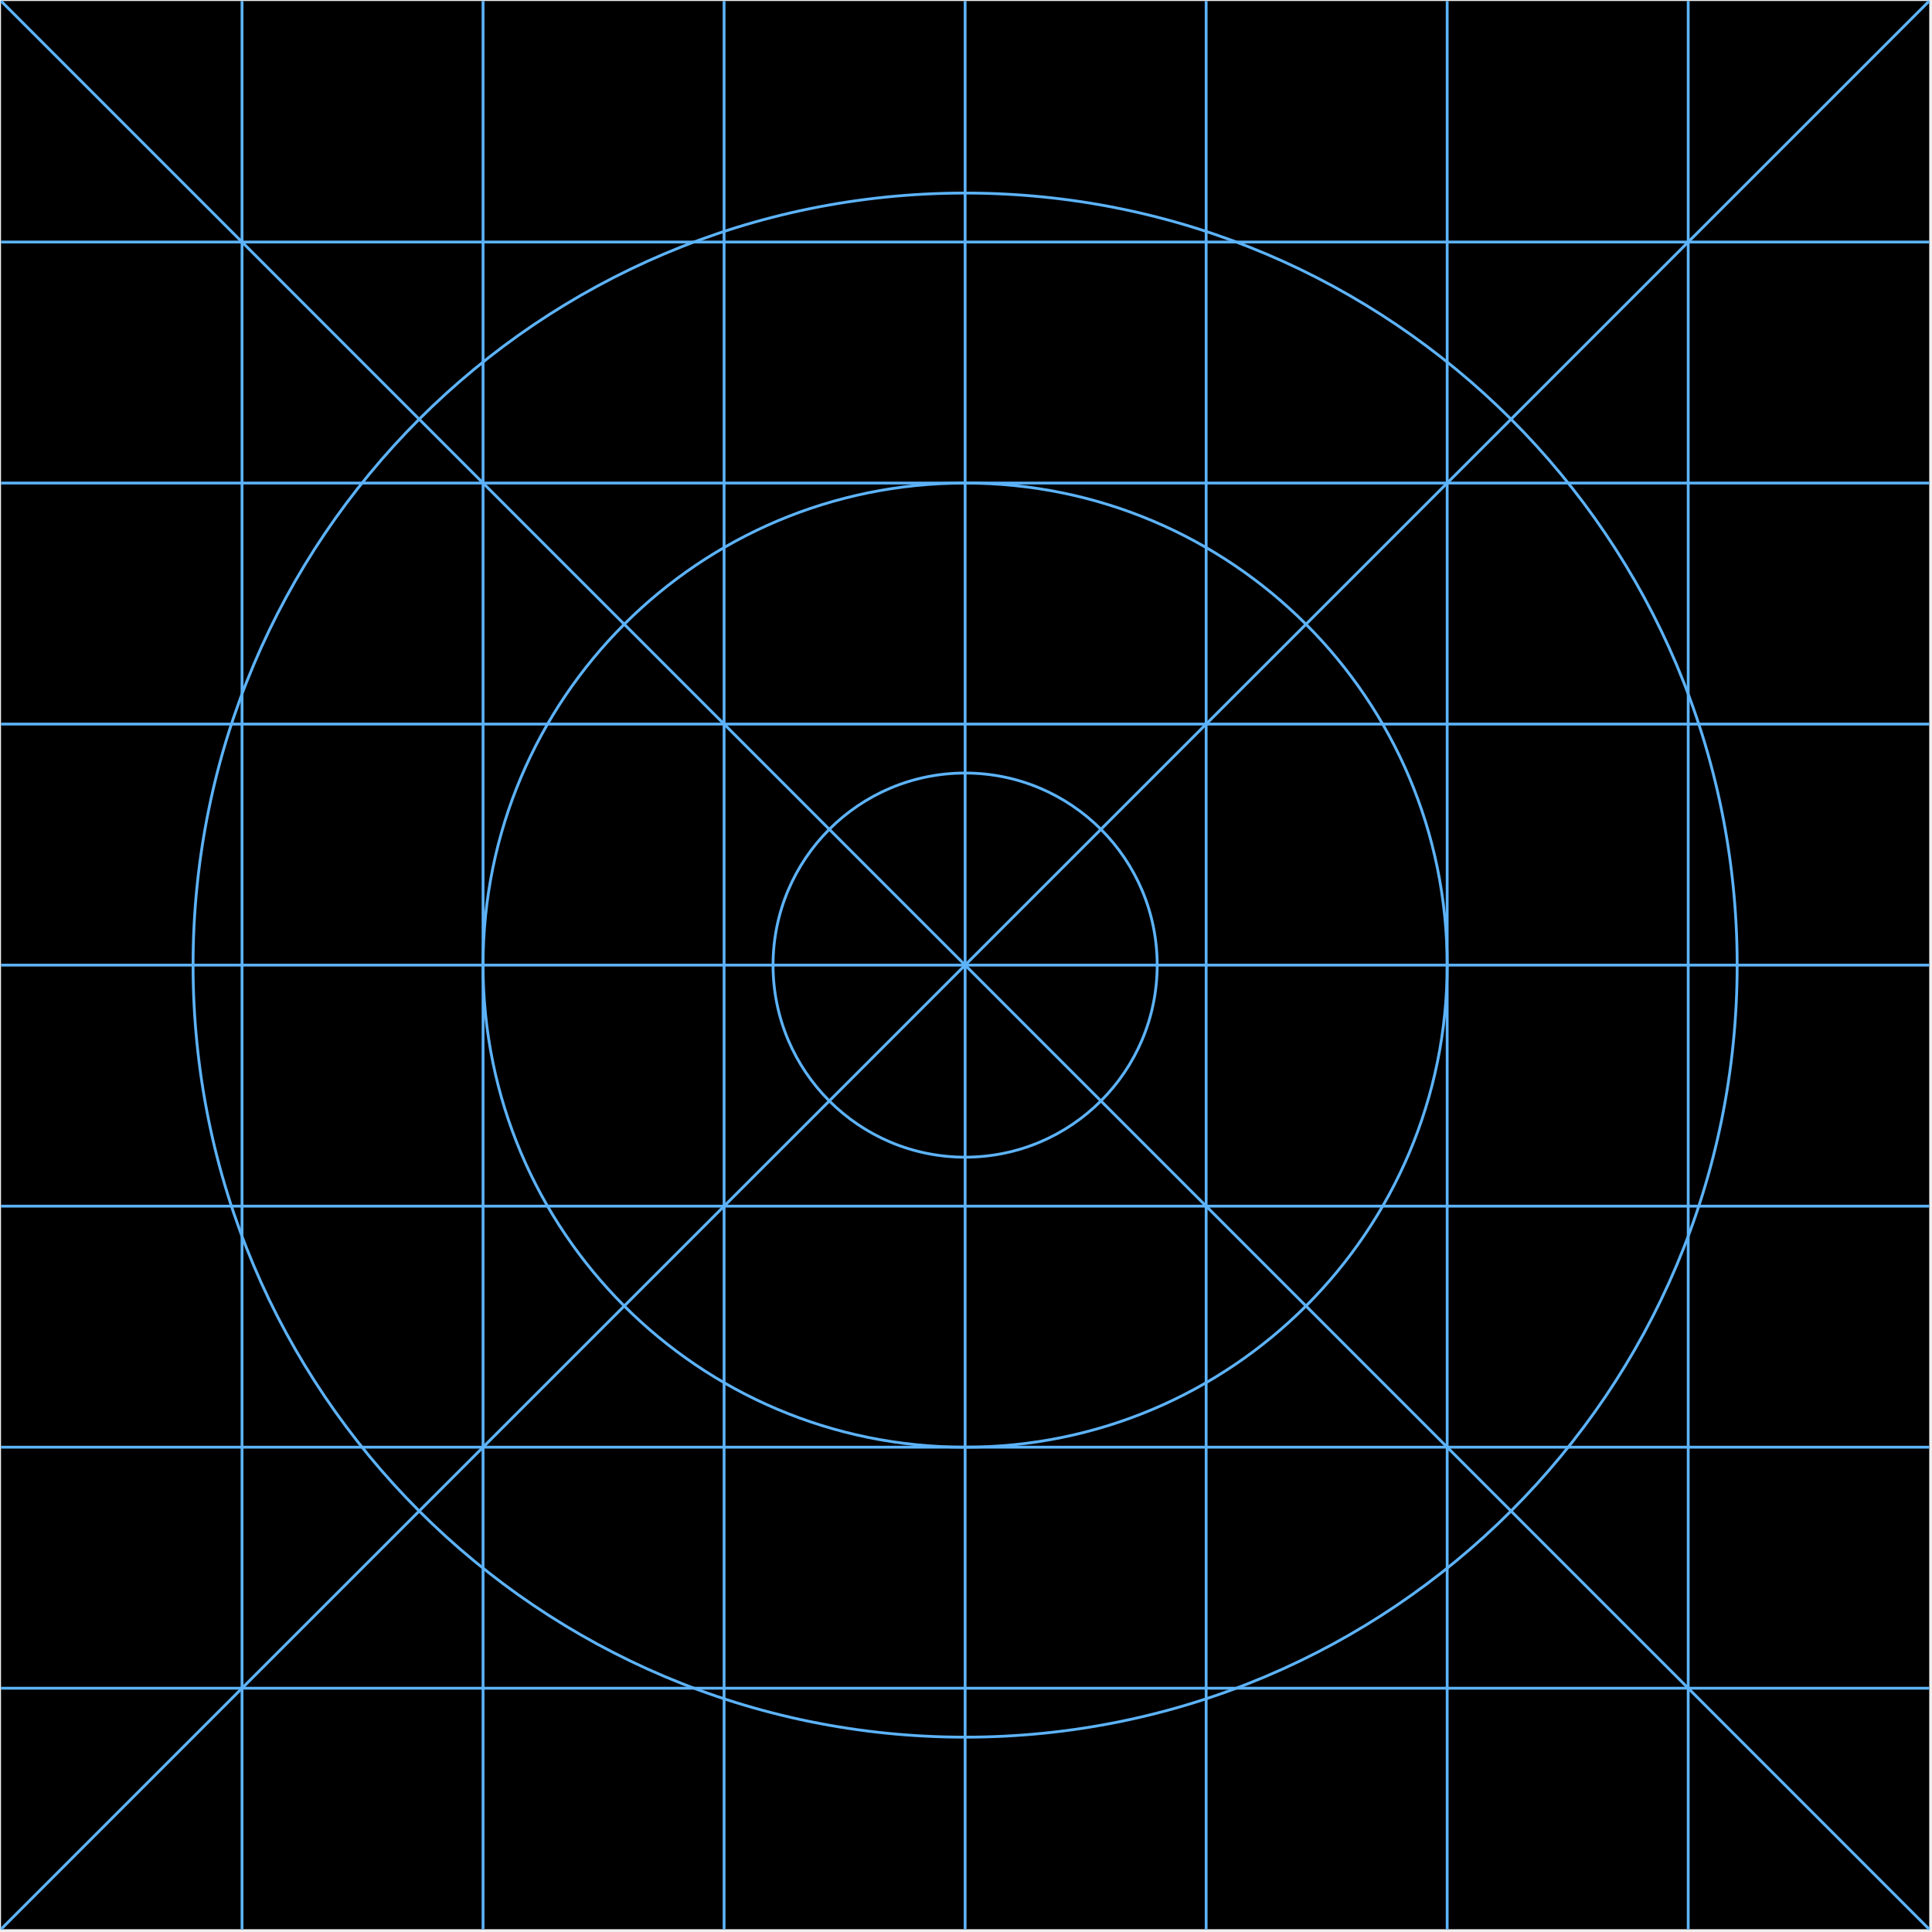
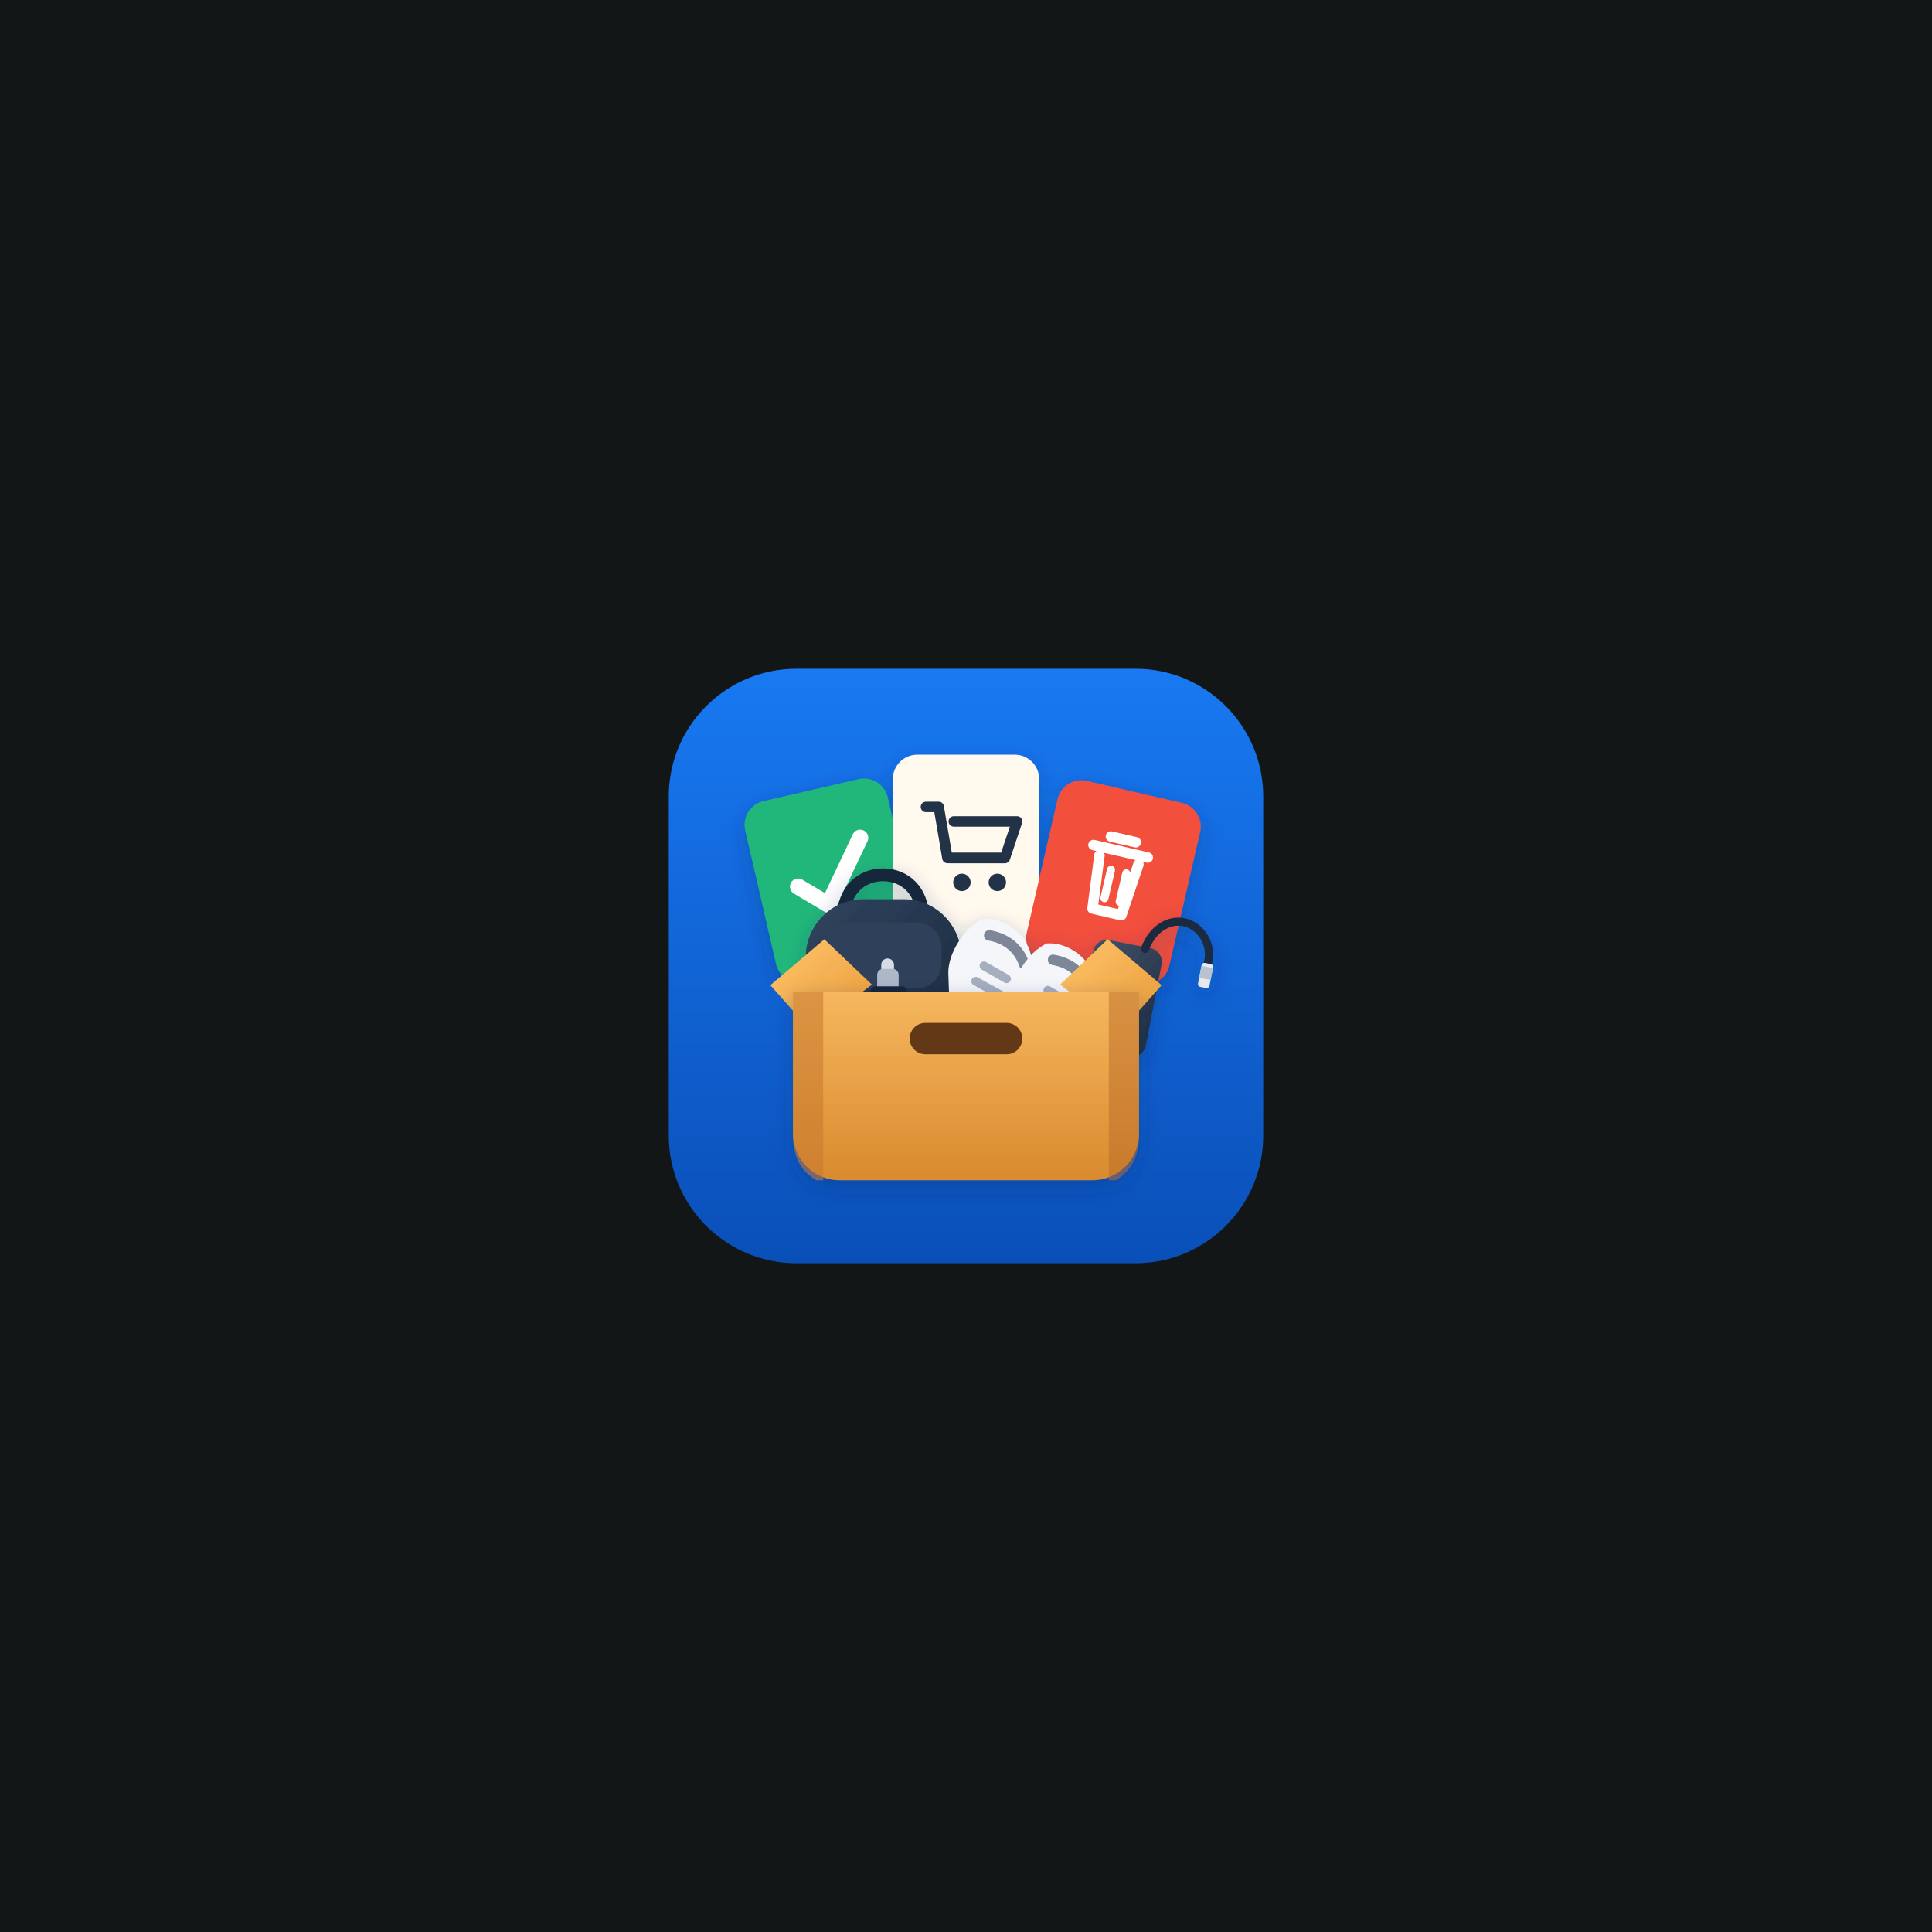
- <svg xmlns="http://www.w3.org/2000/svg" width="1026" height="1026" viewBox="0 0 1026 1026" fill="none">
-   <rect width="1024" height="1024" transform="translate(0.53033 0.530334)" fill="black" style="fill:black;fill-opacity:1;" />
-   <path d="M1024.53 896.53H0.53" stroke="#5DB3F9" style="stroke:#5DB3F9;stroke:color(display-p3 0.365 0.702 0.977);stroke-opacity:1;" stroke-width="1.5" stroke-miterlimit="10" />
-   <path d="M1024.53 768.53H0.53" stroke="#5DB3F9" style="stroke:#5DB3F9;stroke:color(display-p3 0.365 0.702 0.977);stroke-opacity:1;" stroke-width="1.5" stroke-miterlimit="10" />
-   <path d="M1024.53 640.53H0.53" stroke="#5DB3F9" style="stroke:#5DB3F9;stroke:color(display-p3 0.365 0.702 0.977);stroke-opacity:1;" stroke-width="1.5" stroke-miterlimit="10" />
-   <path d="M1024.53 512.53H0.53" stroke="#5DB3F9" style="stroke:#5DB3F9;stroke:color(display-p3 0.365 0.702 0.977);stroke-opacity:1;" stroke-width="1.5" stroke-miterlimit="10" />
-   <path d="M1024.53 384.53H0.53" stroke="#5DB3F9" style="stroke:#5DB3F9;stroke:color(display-p3 0.365 0.702 0.977);stroke-opacity:1;" stroke-width="1.5" stroke-miterlimit="10" />
-   <path d="M1024.53 256.53H0.53" stroke="#5DB3F9" style="stroke:#5DB3F9;stroke:color(display-p3 0.365 0.702 0.977);stroke-opacity:1;" stroke-width="1.5" stroke-miterlimit="10" />
-   <path d="M1024.53 128.53H0.53" stroke="#5DB3F9" style="stroke:#5DB3F9;stroke:color(display-p3 0.365 0.702 0.977);stroke-opacity:1;" stroke-width="1.5" stroke-miterlimit="10" />
-   <path d="M896.53 1024.53V0.53" stroke="#5DB3F9" style="stroke:#5DB3F9;stroke:color(display-p3 0.365 0.702 0.977);stroke-opacity:1;" stroke-width="1.5" stroke-miterlimit="10" />
-   <path d="M768.53 1024.53V0.53" stroke="#5DB3F9" style="stroke:#5DB3F9;stroke:color(display-p3 0.365 0.702 0.977);stroke-opacity:1;" stroke-width="1.5" stroke-miterlimit="10" />
-   <path d="M640.53 1024.53V0.53" stroke="#5DB3F9" style="stroke:#5DB3F9;stroke:color(display-p3 0.365 0.702 0.977);stroke-opacity:1;" stroke-width="1.5" stroke-miterlimit="10" />
-   <path d="M512.53 1024.53V0.53" stroke="#5DB3F9" style="stroke:#5DB3F9;stroke:color(display-p3 0.365 0.702 0.977);stroke-opacity:1;" stroke-width="1.5" stroke-miterlimit="10" />
-   <path d="M384.53 1024.53V0.53" stroke="#5DB3F9" style="stroke:#5DB3F9;stroke:color(display-p3 0.365 0.702 0.977);stroke-opacity:1;" stroke-width="1.5" stroke-miterlimit="10" />
-   <path d="M256.53 1024.53V0.53" stroke="#5DB3F9" style="stroke:#5DB3F9;stroke:color(display-p3 0.365 0.702 0.977);stroke-opacity:1;" stroke-width="1.5" stroke-miterlimit="10" />
-   <path d="M128.53 1024.53V0.53" stroke="#5DB3F9" style="stroke:#5DB3F9;stroke:color(display-p3 0.365 0.702 0.977);stroke-opacity:1;" stroke-width="1.5" stroke-miterlimit="10" />
-   <path d="M1024.53 0.53L0.53 1024.53" stroke="#5DB3F9" style="stroke:#5DB3F9;stroke:color(display-p3 0.365 0.702 0.977);stroke-opacity:1;" stroke-width="1.5" stroke-miterlimit="10" />
-   <path d="M1024.53 1024.53L0.53 0.53" stroke="#5DB3F9" style="stroke:#5DB3F9;stroke:color(display-p3 0.365 0.702 0.977);stroke-opacity:1;" stroke-width="1.5" stroke-miterlimit="10" />
-   <path d="M512.53 922.53C738.967 922.53 922.53 738.967 922.53 512.53C922.53 286.094 738.967 102.53 512.53 102.53C286.094 102.53 102.53 286.094 102.53 512.53C102.53 738.967 286.094 922.53 512.53 922.53Z" stroke="#5DB3F9" style="stroke:#5DB3F9;stroke:color(display-p3 0.365 0.702 0.977);stroke-opacity:1;" stroke-width="1.5" stroke-miterlimit="10" />
-   <path d="M512.53 768.53C653.915 768.53 768.53 653.915 768.53 512.53C768.53 371.145 653.915 256.53 512.53 256.53C371.145 256.53 256.53 371.145 256.53 512.53C256.53 653.915 371.145 768.53 512.53 768.53Z" stroke="#5DB3F9" style="stroke:#5DB3F9;stroke:color(display-p3 0.365 0.702 0.977);stroke-opacity:1;" stroke-width="1.5" stroke-miterlimit="10" />
-   <path d="M512.53 614.53C568.863 614.53 614.53 568.863 614.53 512.53C614.53 456.197 568.863 410.53 512.53 410.53C456.197 410.53 410.53 456.197 410.53 512.53C410.53 568.863 456.197 614.53 512.53 614.53Z" stroke="#5DB3F9" style="stroke:#5DB3F9;stroke:color(display-p3 0.365 0.702 0.977);stroke-opacity:1;" stroke-width="1.5" stroke-miterlimit="10" />
+ <svg xmlns="http://www.w3.org/2000/svg" viewBox="0 0 1170 1170" width="1170" height="1170">
+   <rect width="1170" height="1170" fill="#121616" />
+   <svg x="405" y="405" width="360" height="360" viewBox="0 0 1024 1024" role="img" aria-labelledby="title desc">
+     <defs>
+       <linearGradient id="bg" x1="0" y1="0" x2="0" y2="1">
+         <stop offset="0" stop-color="#1879F2" />
+         <stop offset="1" stop-color="#0A4FB8" />
+       </linearGradient>
+       <linearGradient id="boxFront" x1="0" y1="0" x2="0" y2="1">
+         <stop offset="0" stop-color="#F6B75E" />
+         <stop offset="1" stop-color="#D98A2E" />
+       </linearGradient>
+       <linearGradient id="boxFlap" x1="0" y1="0" x2="1" y2="1">
+         <stop offset="0" stop-color="#FFC56B" />
+         <stop offset="1" stop-color="#E89A37" />
+       </linearGradient>
+       <linearGradient id="backpack" x1="0" y1="0" x2="1" y2="1">
+         <stop offset="0" stop-color="#31445F" />
+         <stop offset="1" stop-color="#18283B" />
+       </linearGradient>
+       <linearGradient id="powerbank" x1="0" y1="0" x2="1" y2="1">
+         <stop offset="0" stop-color="#40516A" />
+         <stop offset="1" stop-color="#1F2D40" />
+       </linearGradient>
+       <filter id="shadow" x="-20%" y="-20%" width="140%" height="140%">
+         <feDropShadow dx="0" dy="12" stdDeviation="18" flood-color="#052C6A" flood-opacity="0.28" />
+       </filter>
+     </defs>
+     <rect width="1024" height="1024" rx="220" fill="url(#bg)" />
+     <g filter="url(#shadow)">
+       <g transform="translate(155 205) rotate(-13 126 160)">
+         <rect x="0" y="0" width="252" height="320" rx="42" fill="#24B77A" />
+         <path d="M67 157l44 42 79-100" fill="none" stroke="#FFF" stroke-width="28" stroke-linecap="round" stroke-linejoin="round" />
+       </g>
+       <g transform="translate(386 148)">
+         <rect x="0" y="0" width="252" height="342" rx="42" fill="#FFF9EE" />
+         <path d="M57 90h22l15 88h99l21-63H105" fill="none" stroke="#243247" stroke-width="18" stroke-linecap="round" stroke-linejoin="round" />
+         <path d="M99 178h93" fill="none" stroke="#243247" stroke-width="18" stroke-linecap="round" />
+         <circle cx="119" cy="220" r="15" fill="#243247" />
+         <circle cx="180" cy="220" r="15" fill="#243247" />
+       </g>
+       <g transform="translate(640 208) rotate(13 126 160)">
+         <rect x="0" y="0" width="252" height="320" rx="42" fill="#F2503D" />
+         <path d="M78 105h96M104 84h44M92 120l9 92h51l9-92" fill="none" stroke="#FFF" stroke-width="18" stroke-linecap="round" stroke-linejoin="round" />
+         <path d="M117 140v50M144 140v50" fill="none" stroke="#FFF" stroke-width="14" stroke-linecap="round" />
+       </g>
+     </g>
+     <g filter="url(#shadow)">
+       <g transform="translate(210 365)">
+         <path d="M91 62c0-44 30-72 68-72s68 28 68 72" fill="none" stroke="#17263A" stroke-width="22" stroke-linecap="round" />
+         <path d="M26 132c0-55 44-100 99-100h70c55 0 99 45 99 100v184H26z" fill="url(#backpack)" />
+         <rect x="60" y="72" width="200" height="114" rx="44" fill="#2D405A" />
+         <path d="M167 145v69" stroke="#D6DCE6" stroke-width="22" stroke-linecap="round" />
+         <rect x="149" y="152" width="37" height="42" rx="10" fill="#ADB7C7" />
+         <path d="M146 190h46" stroke="#16263A" stroke-width="16" stroke-linecap="round" />
+       </g>
+       <g transform="translate(480 415)">
+         <g transform="rotate(13 75 120)">
+           <path d="M38 22c32-10 72 5 91 35l61 100c19 31-3 67-40 67H72c-26 0-49-17-56-42L1 126c-8-32 8-81 37-104z" fill="#F4F6FA" />
+           <path d="M55 47c29-2 55 10 70 35" fill="none" stroke="#7D8798" stroke-width="18" stroke-linecap="round" />
+           <path d="M58 100l43 13M50 129l49 14M43 159l49 13" stroke="#A6AFBF" stroke-width="15" stroke-linecap="round" />
+           <path d="M17 181h142" stroke="#D3D8E0" stroke-width="18" stroke-linecap="round" />
+         </g>
+         <g transform="translate(110 42) rotate(13 75 120)">
+           <path d="M38 22c32-10 72 5 91 35l61 100c19 31-3 67-40 67H72c-26 0-49-17-56-42L1 126c-8-32 8-81 37-104z" fill="#F4F6FA" />
+           <path d="M55 47c29-2 55 10 70 35" fill="none" stroke="#7D8798" stroke-width="18" stroke-linecap="round" />
+           <path d="M58 100l43 13M50 129l49 14M43 159l49 13" stroke="#A6AFBF" stroke-width="15" stroke-linecap="round" />
+           <path d="M17 181h142" stroke="#D3D8E0" stroke-width="18" stroke-linecap="round" />
+         </g>
+       </g>
+       <g transform="translate(720 430) rotate(11 70 120)">
+         <rect x="0" y="45" width="120" height="190" rx="24" fill="url(#powerbank)" />
+         <circle cx="84" cy="97" r="6" fill="#D9E0EA" />
+         <circle cx="84" cy="117" r="6" fill="#D9E0EA" />
+         <circle cx="84" cy="137" r="6" fill="#D9E0EA" />
+         <path d="M87 48c6-39 35-63 66-57 31 7 50 37 44 69" fill="none" stroke="#1A2B40" stroke-width="14" stroke-linecap="round" />
+         <rect x="188" y="52" width="20" height="42" rx="5" fill="#E6EAF0" />
+         <rect x="188" y="58" width="20" height="21" rx="3" fill="#B9C2D0" />
+       </g>
+     </g>
+     <g>
+       <path d="M175 545l93-79 82 78-105 80z" fill="url(#boxFlap)" />
+       <path d="M849 545l-93-79-82 78 105 80z" fill="url(#boxFlap)" />
+     </g>
+     <g filter="url(#shadow)">
+       <path d="M214 556h596v245c0 44-36 80-80 80H294c-44 0-80-36-80-80z" fill="url(#boxFront)" />
+       <path d="M214 556h52v325h-12c-22-14-40-33-40-80z" fill="#C7782D" opacity="0.55" />
+       <path d="M758 556h52v245c0 46-18 66-40 80h-12z" fill="#B96B28" opacity="0.5" />
+       <rect x="415" y="610" width="194" height="54" rx="27" fill="#623916" />
+     </g>
+   </svg>
</svg>
